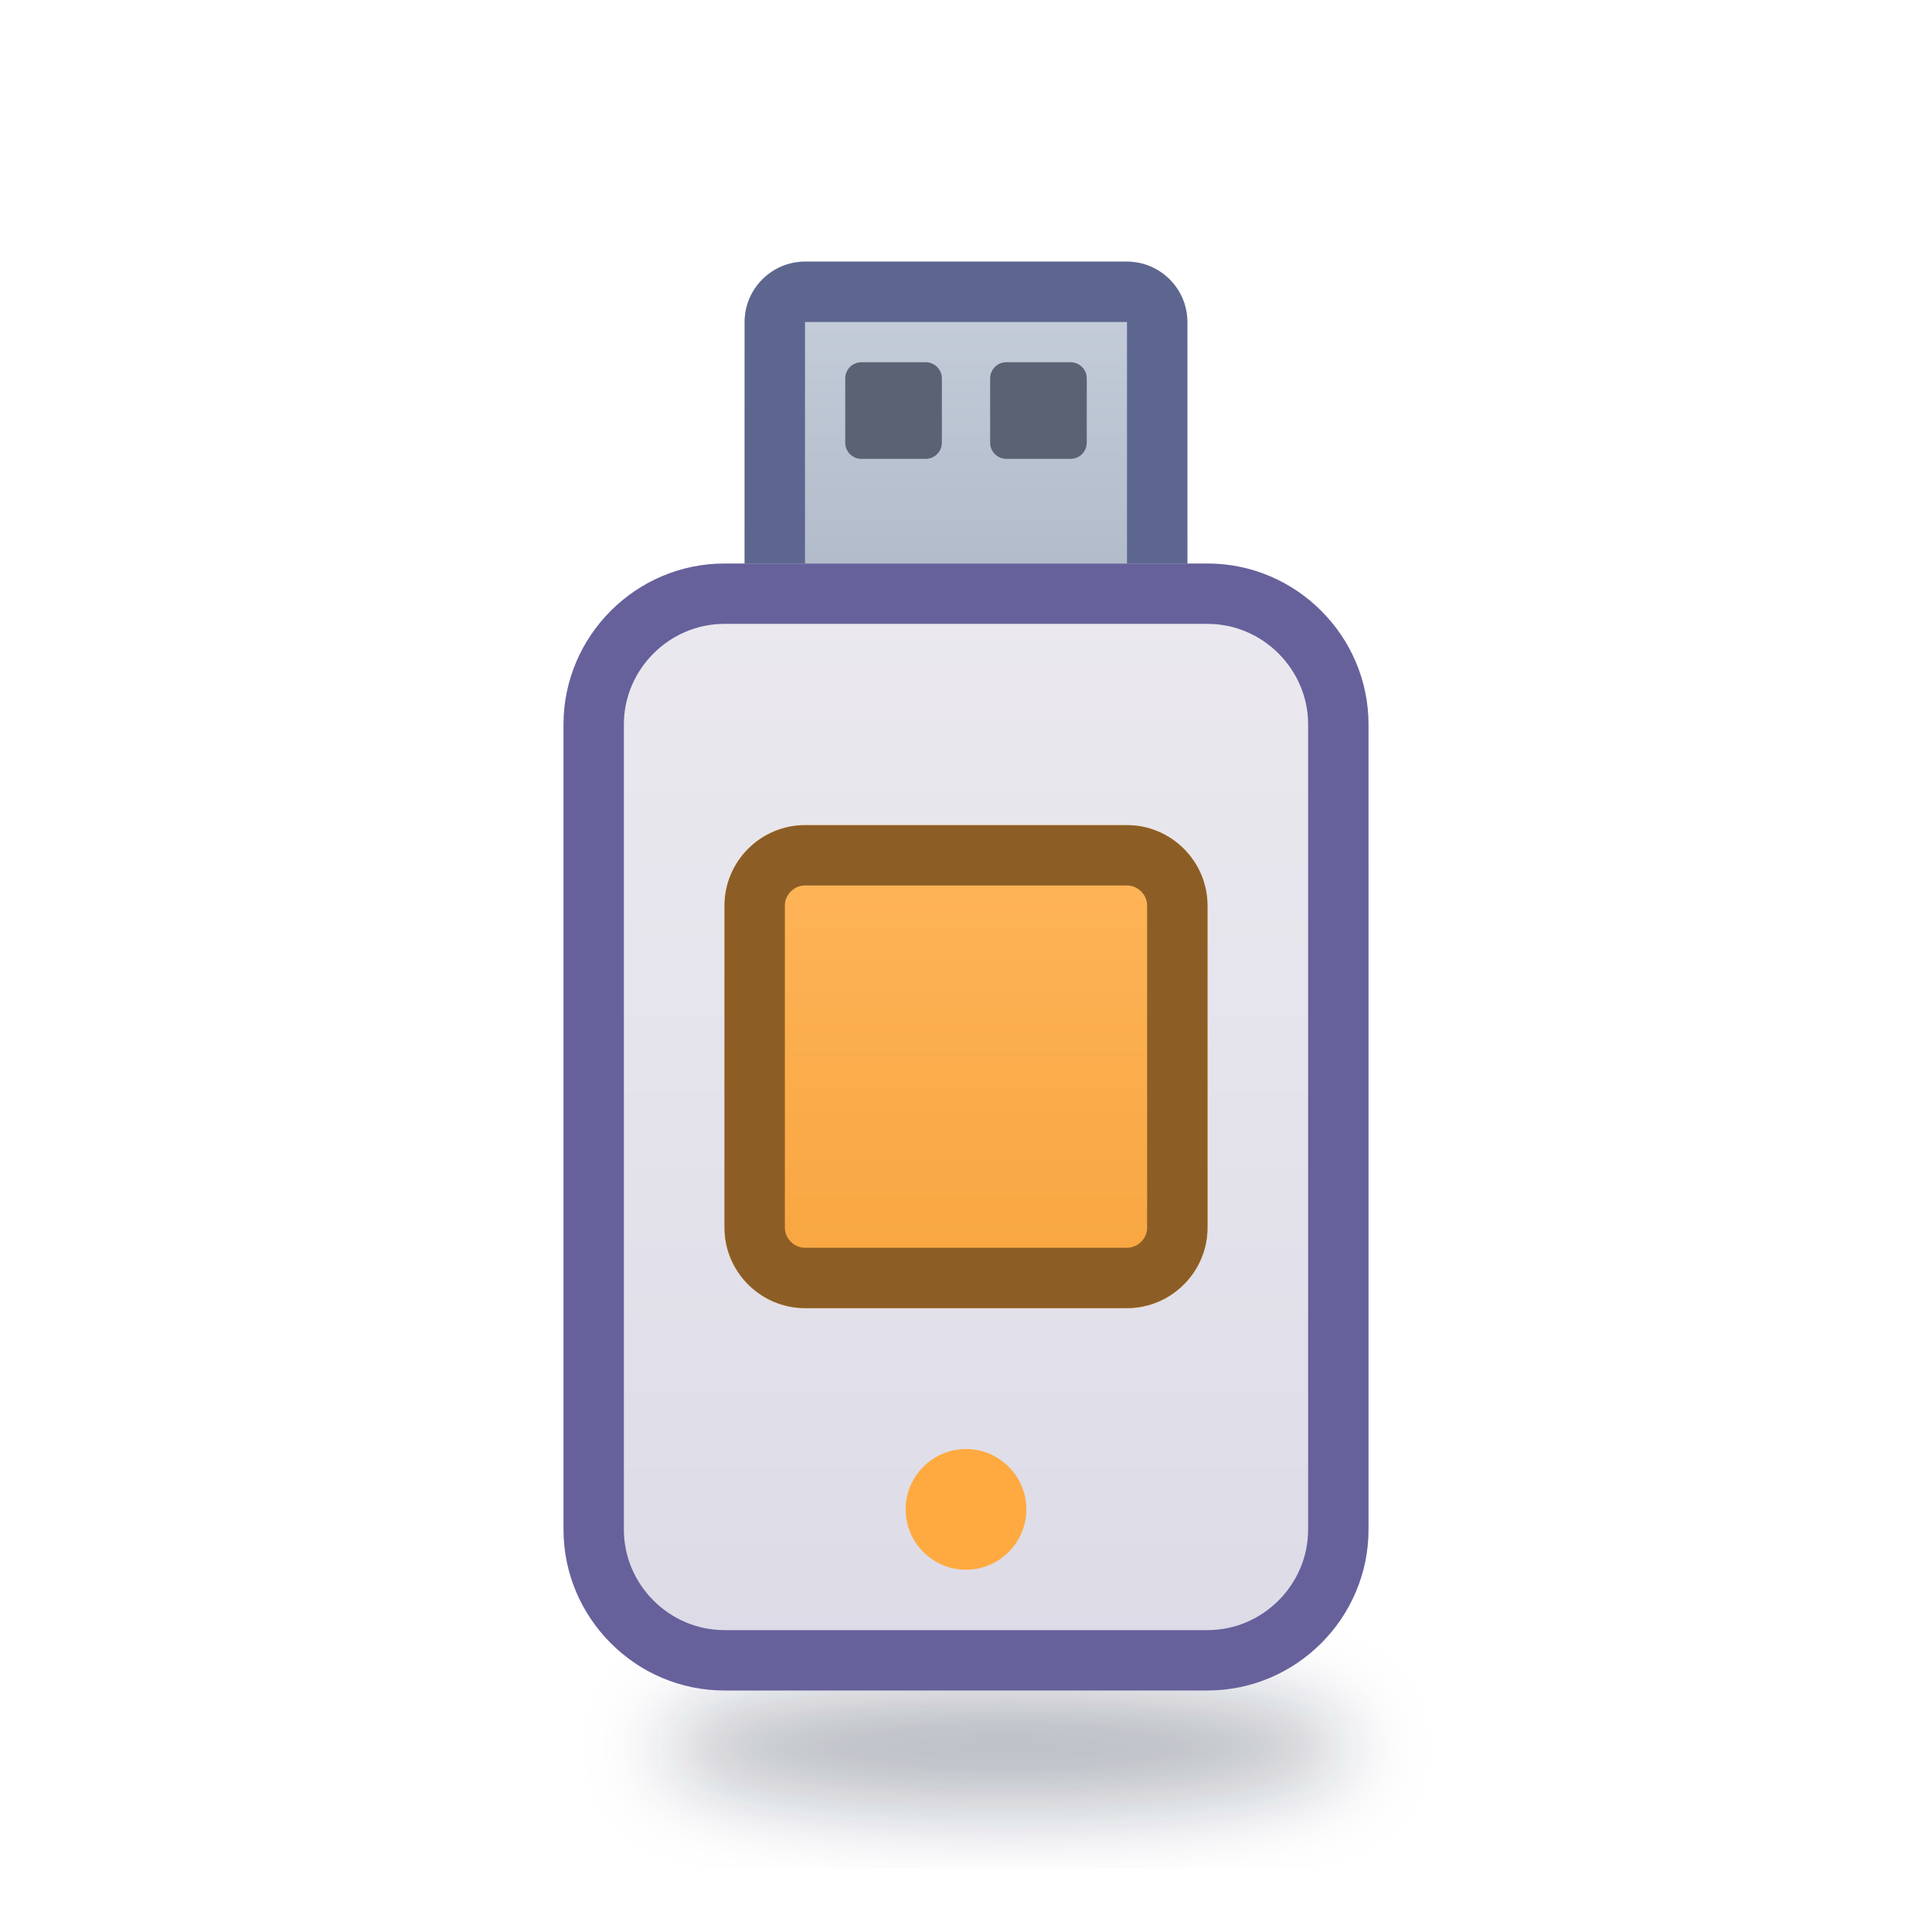
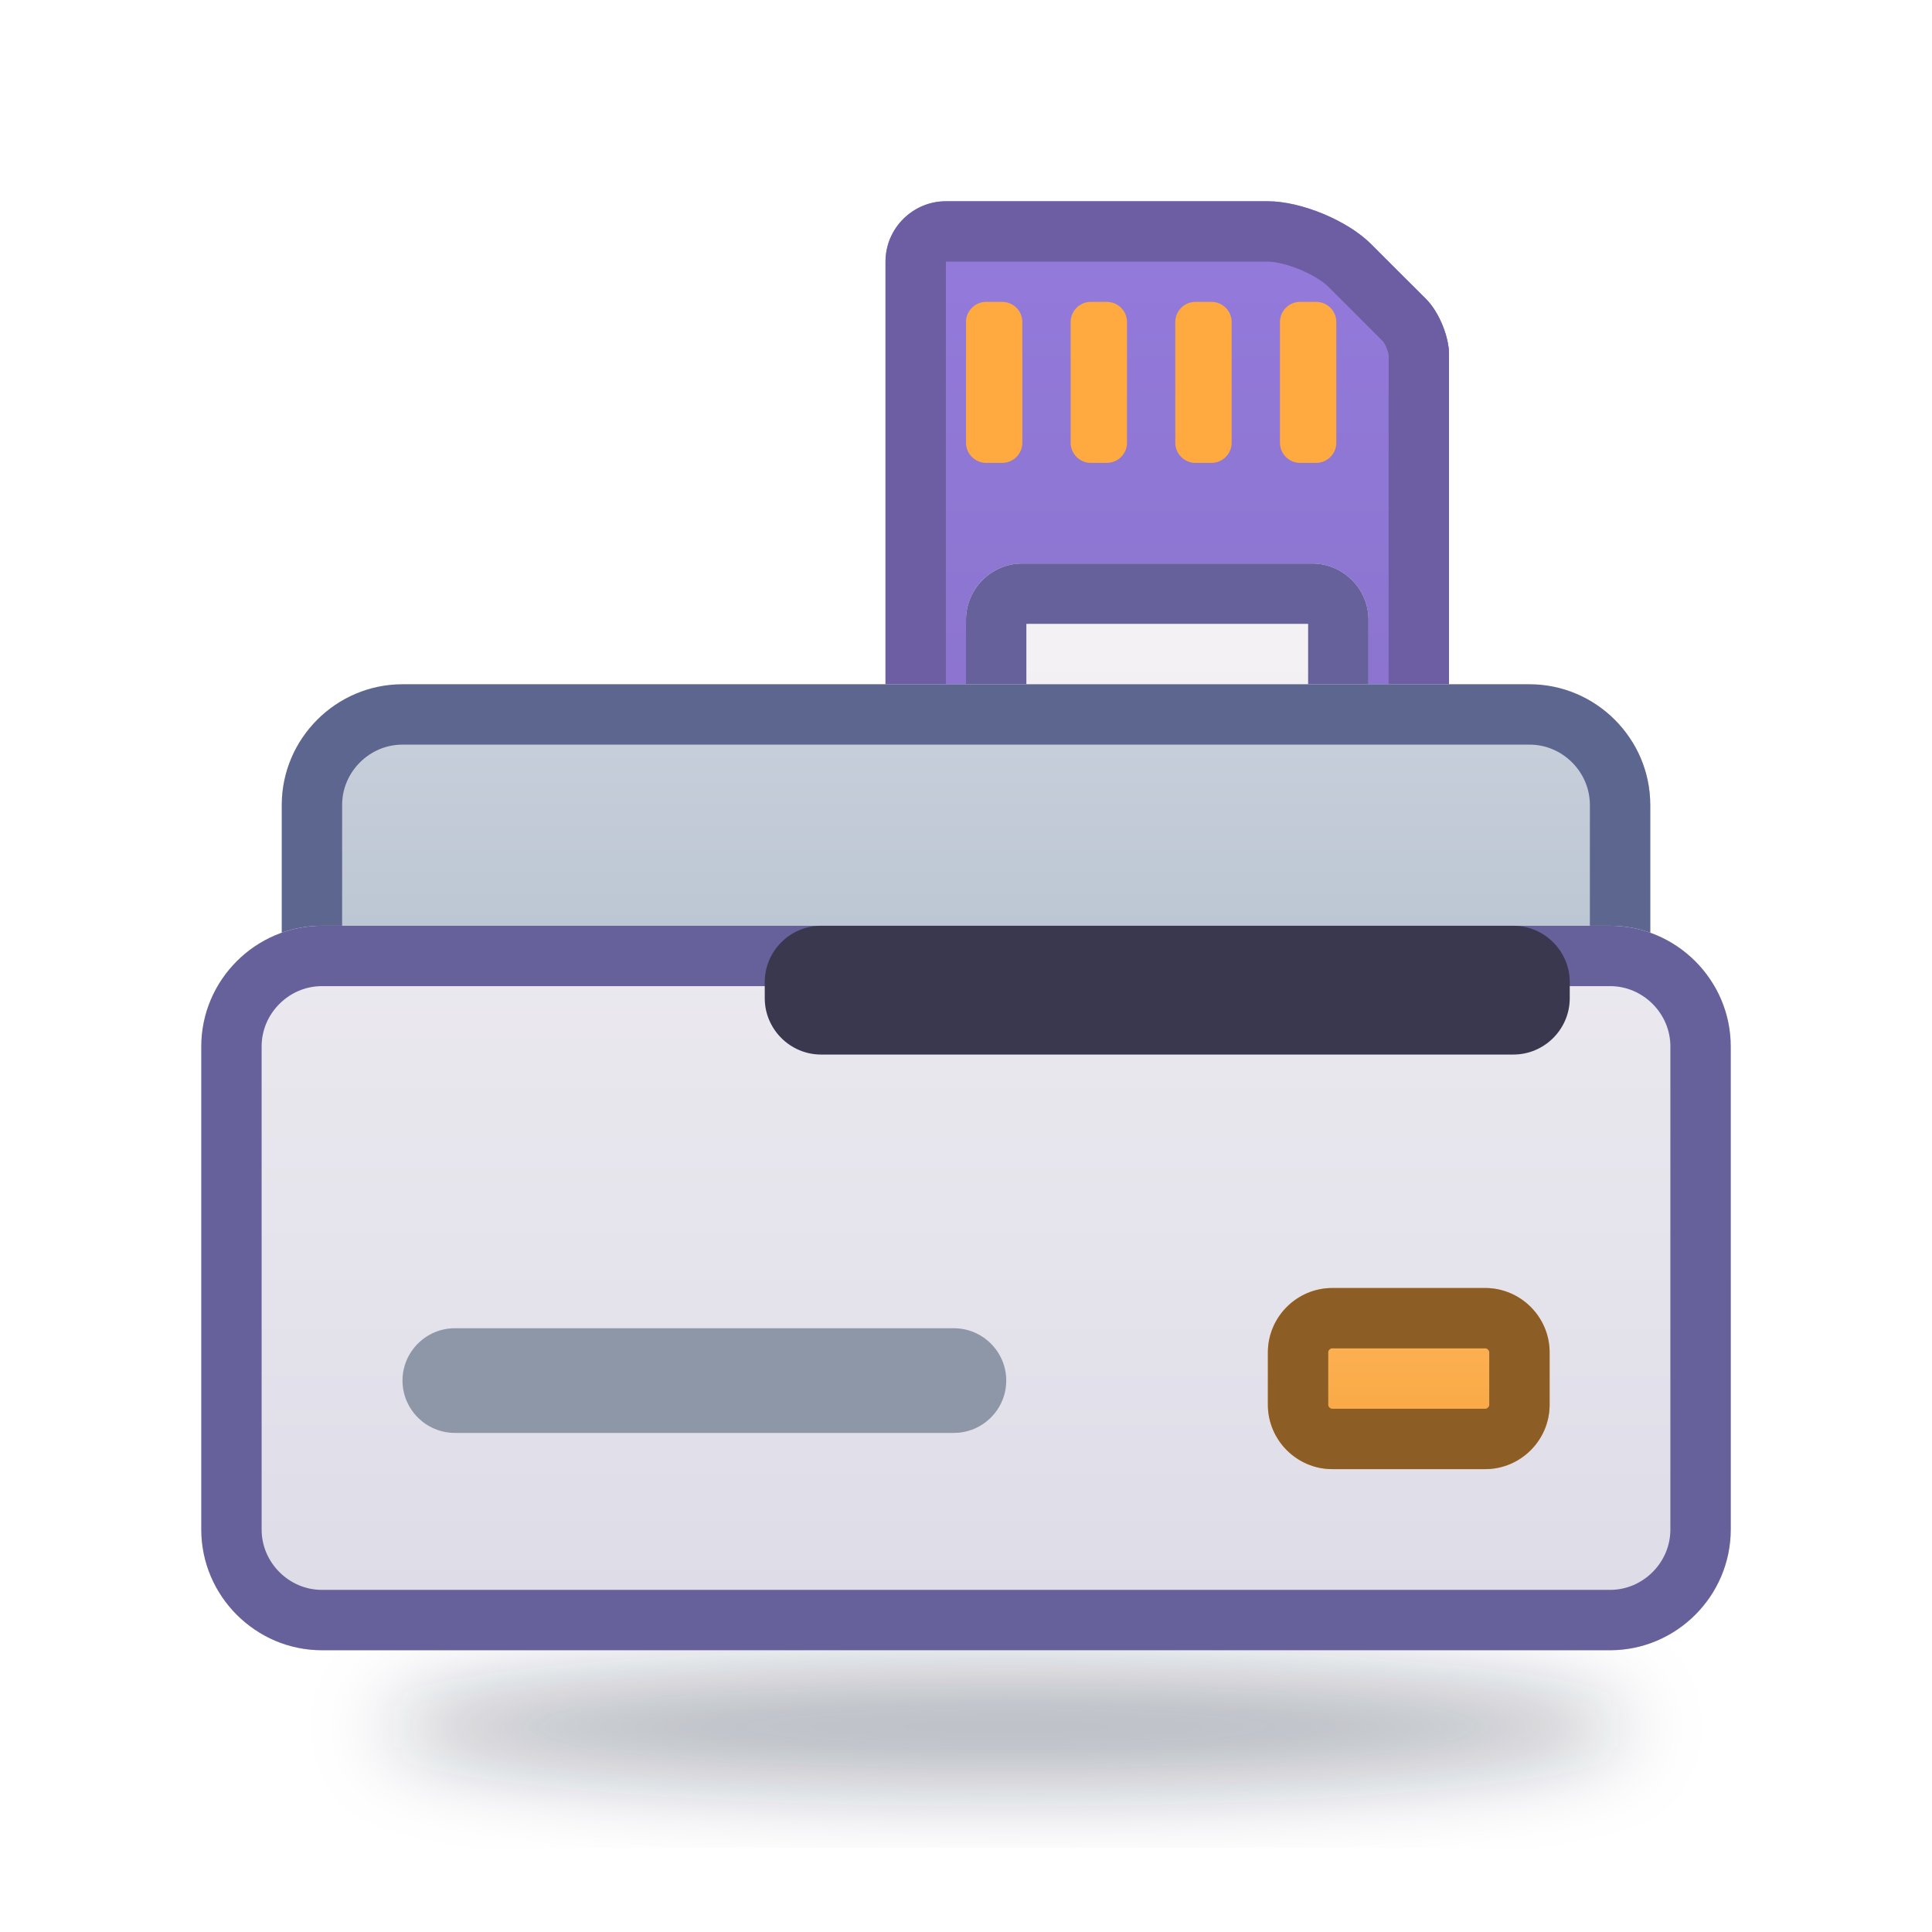
<svg xmlns="http://www.w3.org/2000/svg" viewBox="0 0 48 48" width="48" height="48">
  <defs>
    <filter id="al-removable-48-b1" x="-50%" y="-50%" width="200%" height="200%">
      <feGaussianBlur stdDeviation="1" />
    </filter>
+     <linearGradient id="al-removable-48-g937adb856fc6" x1="0" y1="0" x2="0" y2="1">
+       <stop offset="0" stop-color="#937adb" />
+       <stop offset="1" stop-color="#856fc6" />
+     </linearGradient>
+     <clipPath id="al-removable-48-c1">
+       <path d="M22 6.5 C22 5.675 22.675 5 23.5 5 L31.5 5 C32.325 5 33.477 5.477 34.061 6.061 L35.434 7.434 C35.745 7.745 36 8.36 36 8.8 L36 25.99 C36 25.995 35.995 26 35.99 26 L22.01 26 C22.005 26 22 25.995 22 25.99 Z" clip-rule="evenodd" />
+     </clipPath>
+     <linearGradient id="al-removable-48-gf5f2f5efedf3" x1="0" y1="0" x2="0" y2="1">
+       <stop offset="0" stop-color="#f5f2f5" />
+       <stop offset="1" stop-color="#efedf3" />
+     </linearGradient>
+     <clipPath id="al-removable-48-c2">
+       <path d="M24 15.4 C24 14.63 24.63 14 25.4 14 L32.6 14 C33.37 14 34 14.63 34 15.4 L34 21.6 C34 22.37 33.37 23 32.6 23 L25.4 23 C24.63 23 24 22.37 24 21.6 Z" clip-rule="evenodd" />
+     </clipPath>
    <linearGradient id="al-removable-48-gc7cfdbadb8c7" x1="0" y1="0" x2="0" y2="1">
      <stop offset="0" stop-color="#c7cfdb" />
      <stop offset="1" stop-color="#adb8c7" />
    </linearGradient>
-     <clipPath id="al-removable-48-c1">
-       <path d="M18.5 8 C18.5 7.175 19.175 6.5 20 6.5 L28 6.5 C28.825 6.5 29.5 7.175 29.5 8 L29.5 14 C29.5 14.825 28.825 15.5 28 15.5 L20 15.5 C19.175 15.5 18.5 14.825 18.5 14 Z" clip-rule="evenodd" />
+     <clipPath id="al-removable-48-c3">
+       <path d="M7 20 C7 18.35 8.35 17 10 17 L38 17 C39.65 17 41 18.35 41 20 L41 27 C41 28.65 39.65 30 38 30 L10 30 C8.35 30 7 28.65 7 27 Z" clip-rule="evenodd" />
    </clipPath>
    <linearGradient id="al-removable-48-gebe9efdcdae6" x1="0" y1="0" x2="0" y2="1">
      <stop offset="0" stop-color="#ebe9ef" />
      <stop offset="1" stop-color="#dcdae6" />
    </linearGradient>
-     <clipPath id="al-removable-48-c2">
-       <path d="M14 18 C14 15.8 15.8 14 18 14 L30 14 C32.2 14 34 15.8 34 18 L34 38 C34 40.2 32.2 42 30 42 L18 42 C15.8 42 14 40.2 14 38 Z" clip-rule="evenodd" />
+     <clipPath id="al-removable-48-c4">
+       <path d="M5 26 C5 24.35 6.35 23 8 23 L40 23 C41.65 23 43 24.35 43 26 L43 38 C43 39.65 41.65 41 40 41 L8 41 C6.35 41 5 39.65 5 38 Z" clip-rule="evenodd" />
    </clipPath>
    <linearGradient id="al-removable-48-gffb55af7a53e" x1="0" y1="0" x2="0" y2="1">
      <stop offset="0" stop-color="#ffb55a" />
      <stop offset="1" stop-color="#f7a53e" />
    </linearGradient>
-     <clipPath id="al-removable-48-c3">
-       <path d="M18 22.5 C18 21.4 18.9 20.5 20 20.5 L28 20.5 C29.1 20.5 30 21.4 30 22.5 L30 30.5 C30 31.6 29.1 32.5 28 32.5 L20 32.5 C18.9 32.5 18 31.6 18 30.5 Z" clip-rule="evenodd" />
+     <clipPath id="al-removable-48-c5">
+       <path d="M31.5 33.6 C31.5 32.72 32.22 32 33.1 32 L36.9 32 C37.78 32 38.5 32.72 38.5 33.6 L38.5 34.9 C38.5 35.78 37.78 36.5 36.9 36.5 L33.1 36.5 C32.22 36.5 31.5 35.78 31.5 34.9 Z" clip-rule="evenodd" />
    </clipPath>
  </defs>
-   <ellipse cx="25" cy="43.4" rx="8.6" ry="1.5" fill="#0a1230" opacity="0.3" filter="url(#al-removable-48-b1)" />
-   <path d="M18.5 8 C18.5 7.175 19.175 6.5 20 6.5 L28 6.5 C28.825 6.5 29.5 7.175 29.5 8 L29.5 14 C29.5 14.825 28.825 15.5 28 15.5 L20 15.5 C19.175 15.5 18.5 14.825 18.5 14 Z" fill="url(#al-removable-48-gc7cfdbadb8c7)" fill-rule="evenodd" />
+   <ellipse cx="25" cy="42.9" rx="15.48" ry="1.5" fill="#0a1230" opacity="0.3" filter="url(#al-removable-48-b1)" />
+   <path d="M22 6.5 C22 5.675 22.675 5 23.5 5 L31.5 5 C32.325 5 33.477 5.477 34.061 6.061 L35.434 7.434 C35.745 7.745 36 8.36 36 8.8 L36 25.99 C36 25.995 35.995 26 35.99 26 L22.01 26 C22.005 26 22 25.995 22 25.99 Z" fill="#a78bfa" fill-rule="evenodd" />
  <g clip-path="url(#al-removable-48-c1)">
-     <path d="M18.5 8 C18.5 7.175 19.175 6.5 20 6.5 L28 6.5 C28.825 6.5 29.5 7.175 29.5 8 L29.5 14 C29.5 14.825 28.825 15.5 28 15.5 L20 15.5 C19.175 15.5 18.5 14.825 18.5 14 Z" fill="none" stroke="#5d668f" stroke-width="3" stroke-opacity="1" />
+     <path d="M22 6.5 C22 5.675 22.675 5 23.5 5 L31.5 5 C32.325 5 33.477 5.477 34.061 6.061 L35.434 7.434 C35.745 7.745 36 8.36 36 8.8 L36 25.99 C36 25.995 35.995 26 35.99 26 L22.01 26 C22.005 26 22 25.995 22 25.99 Z" fill="url(#al-removable-48-g937adb856fc6)" fill-rule="evenodd" transform="translate(1 1)" />
  </g>
-   <path d="M21 9.4 C21 9.18 21.18 9 21.4 9 L23 9 C23.22 9 23.4 9.18 23.4 9.4 L23.4 11 C23.4 11.22 23.22 11.4 23 11.4 L21.4 11.4 C21.18 11.4 21 11.22 21 11 Z" fill="#5a6273" fill-rule="evenodd" />
-   <path d="M24.6 9.4 C24.6 9.18 24.78 9 25 9 L26.6 9 C26.82 9 27 9.18 27 9.4 L27 11 C27 11.22 26.82 11.4 26.6 11.4 L25 11.4 C24.78 11.4 24.6 11.22 24.6 11 Z" fill="#5a6273" fill-rule="evenodd" />
-   <path d="M14 18 C14 15.8 15.8 14 18 14 L30 14 C32.2 14 34 15.8 34 18 L34 38 C34 40.2 32.2 42 30 42 L18 42 C15.8 42 14 40.2 14 38 Z" fill="#fbfaf6" fill-rule="evenodd" />
+   <g clip-path="url(#al-removable-48-c1)">
+     <path d="M22 6.5 C22 5.675 22.675 5 23.5 5 L31.5 5 C32.325 5 33.477 5.477 34.061 6.061 L35.434 7.434 C35.745 7.745 36 8.36 36 8.8 L36 25.99 C36 25.995 35.995 26 35.99 26 L22.01 26 C22.005 26 22 25.995 22 25.99 Z" fill="none" stroke="#6d5da3" stroke-width="3" stroke-opacity="1" />
+   </g>
+   <path d="M24 8 C24 7.725 24.225 7.5 24.5 7.5 L24.9 7.5 C25.175 7.5 25.4 7.725 25.4 8 L25.4 11 C25.4 11.275 25.175 11.5 24.9 11.5 L24.5 11.5 C24.225 11.5 24 11.275 24 11 Z" fill="#ffaa40" fill-rule="evenodd" />
+   <path d="M26.6 8 C26.6 7.725 26.825 7.5 27.1 7.5 L27.5 7.5 C27.775 7.5 28 7.725 28 8 L28 11 C28 11.275 27.775 11.5 27.5 11.5 L27.1 11.5 C26.825 11.5 26.6 11.275 26.6 11 Z" fill="#ffaa40" fill-rule="evenodd" />
+   <path d="M29.2 8 C29.2 7.725 29.425 7.5 29.7 7.5 L30.1 7.5 C30.375 7.5 30.6 7.725 30.6 8 L30.6 11 C30.6 11.275 30.375 11.5 30.1 11.5 L29.7 11.5 C29.425 11.5 29.2 11.275 29.2 11 Z" fill="#ffaa40" fill-rule="evenodd" />
+   <path d="M31.8 8 C31.8 7.725 32.025 7.5 32.3 7.5 L32.7 7.5 C32.975 7.5 33.2 7.725 33.2 8 L33.2 11 C33.2 11.275 32.975 11.5 32.7 11.5 L32.3 11.5 C32.025 11.5 31.8 11.275 31.8 11 Z" fill="#ffaa40" fill-rule="evenodd" />
+   <path d="M24 15.4 C24 14.63 24.63 14 25.4 14 L32.6 14 C33.37 14 34 14.63 34 15.4 L34 21.6 C34 22.37 33.37 23 32.6 23 L25.4 23 C24.63 23 24 22.37 24 21.6 Z" fill="url(#al-removable-48-gf5f2f5efedf3)" fill-rule="evenodd" />
  <g clip-path="url(#al-removable-48-c2)">
-     <path d="M14 18 C14 15.8 15.8 14 18 14 L30 14 C32.2 14 34 15.8 34 18 L34 38 C34 40.2 32.2 42 30 42 L18 42 C15.8 42 14 40.2 14 38 Z" fill="url(#al-removable-48-gebe9efdcdae6)" fill-rule="evenodd" transform="translate(1 1)" />
+     <path d="M24 15.4 C24 14.63 24.63 14 25.4 14 L32.6 14 C33.37 14 34 14.63 34 15.4 L34 21.6 C34 22.37 33.37 23 32.6 23 L25.4 23 C24.63 23 24 22.37 24 21.6 Z" fill="none" stroke="#66619b" stroke-width="3" stroke-opacity="1" />
  </g>
-   <g clip-path="url(#al-removable-48-c2)">
-     <path d="M14 18 C14 15.8 15.8 14 18 14 L30 14 C32.2 14 34 15.8 34 18 L34 38 C34 40.2 32.2 42 30 42 L18 42 C15.8 42 14 40.2 14 38 Z" fill="none" stroke="#66619b" stroke-width="3" stroke-opacity="1" />
+   <path d="M7 20 C7 18.35 8.35 17 10 17 L38 17 C39.65 17 41 18.35 41 20 L41 27 C41 28.65 39.65 30 38 30 L10 30 C8.35 30 7 28.65 7 27 Z" fill="#f4f4f8" fill-rule="evenodd" />
+   <g clip-path="url(#al-removable-48-c3)">
+     <path d="M7 20 C7 18.35 8.35 17 10 17 L38 17 C39.65 17 41 18.35 41 20 L41 27 C41 28.65 39.65 30 38 30 L10 30 C8.35 30 7 28.65 7 27 Z" fill="url(#al-removable-48-gc7cfdbadb8c7)" fill-rule="evenodd" transform="translate(1 1)" />
  </g>
-   <path d="M18 22.5 C18 21.4 18.9 20.5 20 20.5 L28 20.5 C29.1 20.5 30 21.4 30 22.5 L30 30.5 C30 31.6 29.1 32.5 28 32.5 L20 32.5 C18.9 32.5 18 31.6 18 30.5 Z" fill="url(#al-removable-48-gffb55af7a53e)" fill-rule="evenodd" />
  <g clip-path="url(#al-removable-48-c3)">
-     <path d="M18 22.5 C18 21.4 18.9 20.5 20 20.5 L28 20.5 C29.1 20.5 30 21.4 30 22.5 L30 30.5 C30 31.6 29.1 32.5 28 32.5 L20 32.5 C18.9 32.5 18 31.6 18 30.5 Z" fill="none" stroke="#8c5e26" stroke-width="3" stroke-opacity="1" />
+     <path d="M7 20 C7 18.35 8.35 17 10 17 L38 17 C39.65 17 41 18.35 41 20 L41 27 C41 28.65 39.65 30 38 30 L10 30 C8.35 30 7 28.65 7 27 Z" fill="none" stroke="#5d668f" stroke-width="3" stroke-opacity="1" />
  </g>
-   <path d="M22.5 37.5 C22.5 36.675 23.175 36 24 36 L24 36 C24.825 36 25.5 36.675 25.5 37.5 L25.5 37.5 C25.5 38.325 24.825 39 24 39 L24 39 C23.175 39 22.5 38.325 22.5 37.5 Z" fill="#ffaa40" fill-rule="evenodd" />
+   <path d="M5 26 C5 24.35 6.35 23 8 23 L40 23 C41.65 23 43 24.35 43 26 L43 38 C43 39.65 41.65 41 40 41 L8 41 C6.35 41 5 39.65 5 38 Z" fill="#fbfaf6" fill-rule="evenodd" />
+   <g clip-path="url(#al-removable-48-c4)">
+     <path d="M5 26 C5 24.35 6.35 23 8 23 L40 23 C41.65 23 43 24.35 43 26 L43 38 C43 39.65 41.65 41 40 41 L8 41 C6.35 41 5 39.65 5 38 Z" fill="url(#al-removable-48-gebe9efdcdae6)" fill-rule="evenodd" transform="translate(1 1)" />
+   </g>
+   <g clip-path="url(#al-removable-48-c4)">
+     <path d="M5 26 C5 24.35 6.35 23 8 23 L40 23 C41.65 23 43 24.35 43 26 L43 38 C43 39.65 41.65 41 40 41 L8 41 C6.35 41 5 39.65 5 38 Z" fill="none" stroke="#66619b" stroke-width="3" stroke-opacity="1" />
+   </g>
+   <path d="M19 24.4 C19 23.63 19.63 23 20.4 23 L37.6 23 C38.37 23 39 23.63 39 24.4 L39 24.8 C39 25.57 38.37 26.2 37.6 26.2 L20.4 26.2 C19.63 26.2 19 25.57 19 24.8 Z" fill="#3a384f" fill-rule="evenodd" />
+   <path d="M10 34.3 C10 33.585 10.585 33 11.3 33 L23.7 33 C24.415 33 25 33.585 25 34.3 L25 34.3 C25 35.015 24.415 35.6 23.7 35.6 L11.3 35.6 C10.585 35.6 10 35.015 10 34.3 Z" fill="#8d97a8" fill-rule="evenodd" />
+   <path d="M31.5 33.6 C31.5 32.72 32.22 32 33.1 32 L36.9 32 C37.78 32 38.5 32.72 38.5 33.6 L38.5 34.9 C38.5 35.78 37.78 36.5 36.9 36.5 L33.1 36.5 C32.22 36.5 31.5 35.78 31.5 34.9 Z" fill="url(#al-removable-48-gffb55af7a53e)" fill-rule="evenodd" />
+   <g clip-path="url(#al-removable-48-c5)">
+     <path d="M31.5 33.6 C31.5 32.72 32.22 32 33.1 32 L36.9 32 C37.78 32 38.5 32.72 38.5 33.6 L38.5 34.9 C38.5 35.78 37.78 36.5 36.9 36.5 L33.1 36.5 C32.22 36.5 31.5 35.78 31.5 34.9 Z" fill="none" stroke="#8c5e26" stroke-width="3" stroke-opacity="1" />
+   </g>
</svg>
